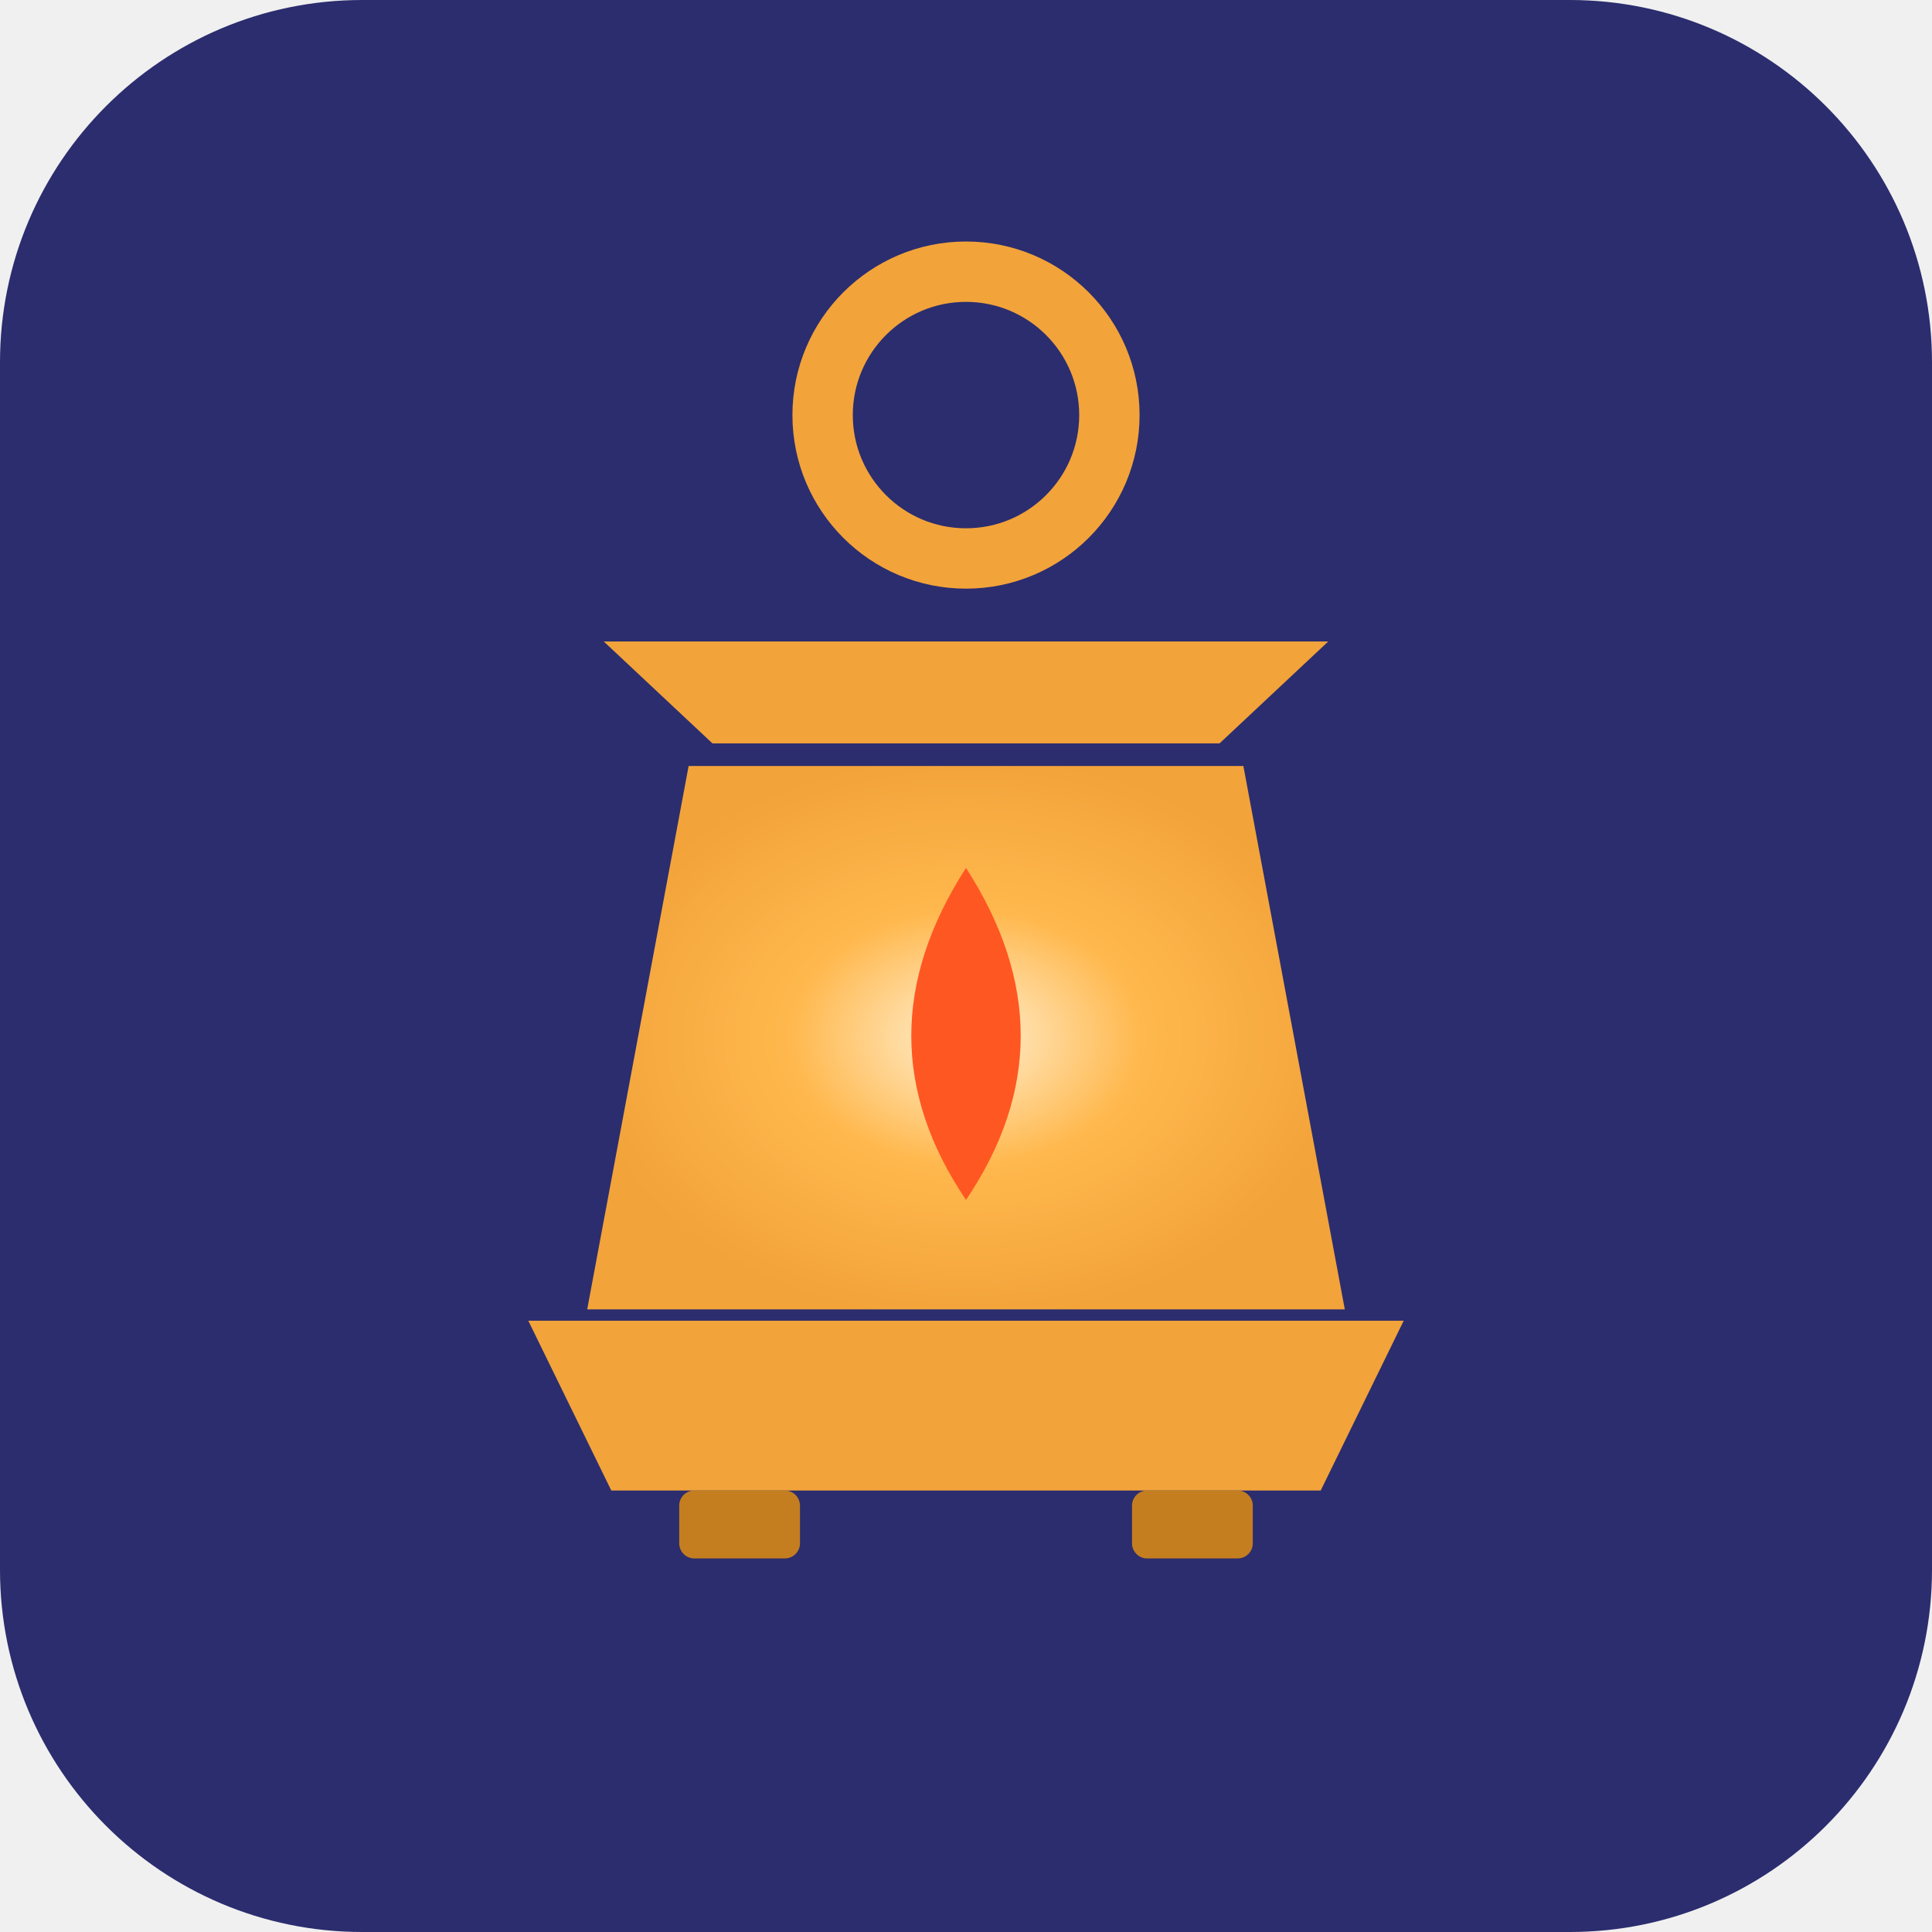
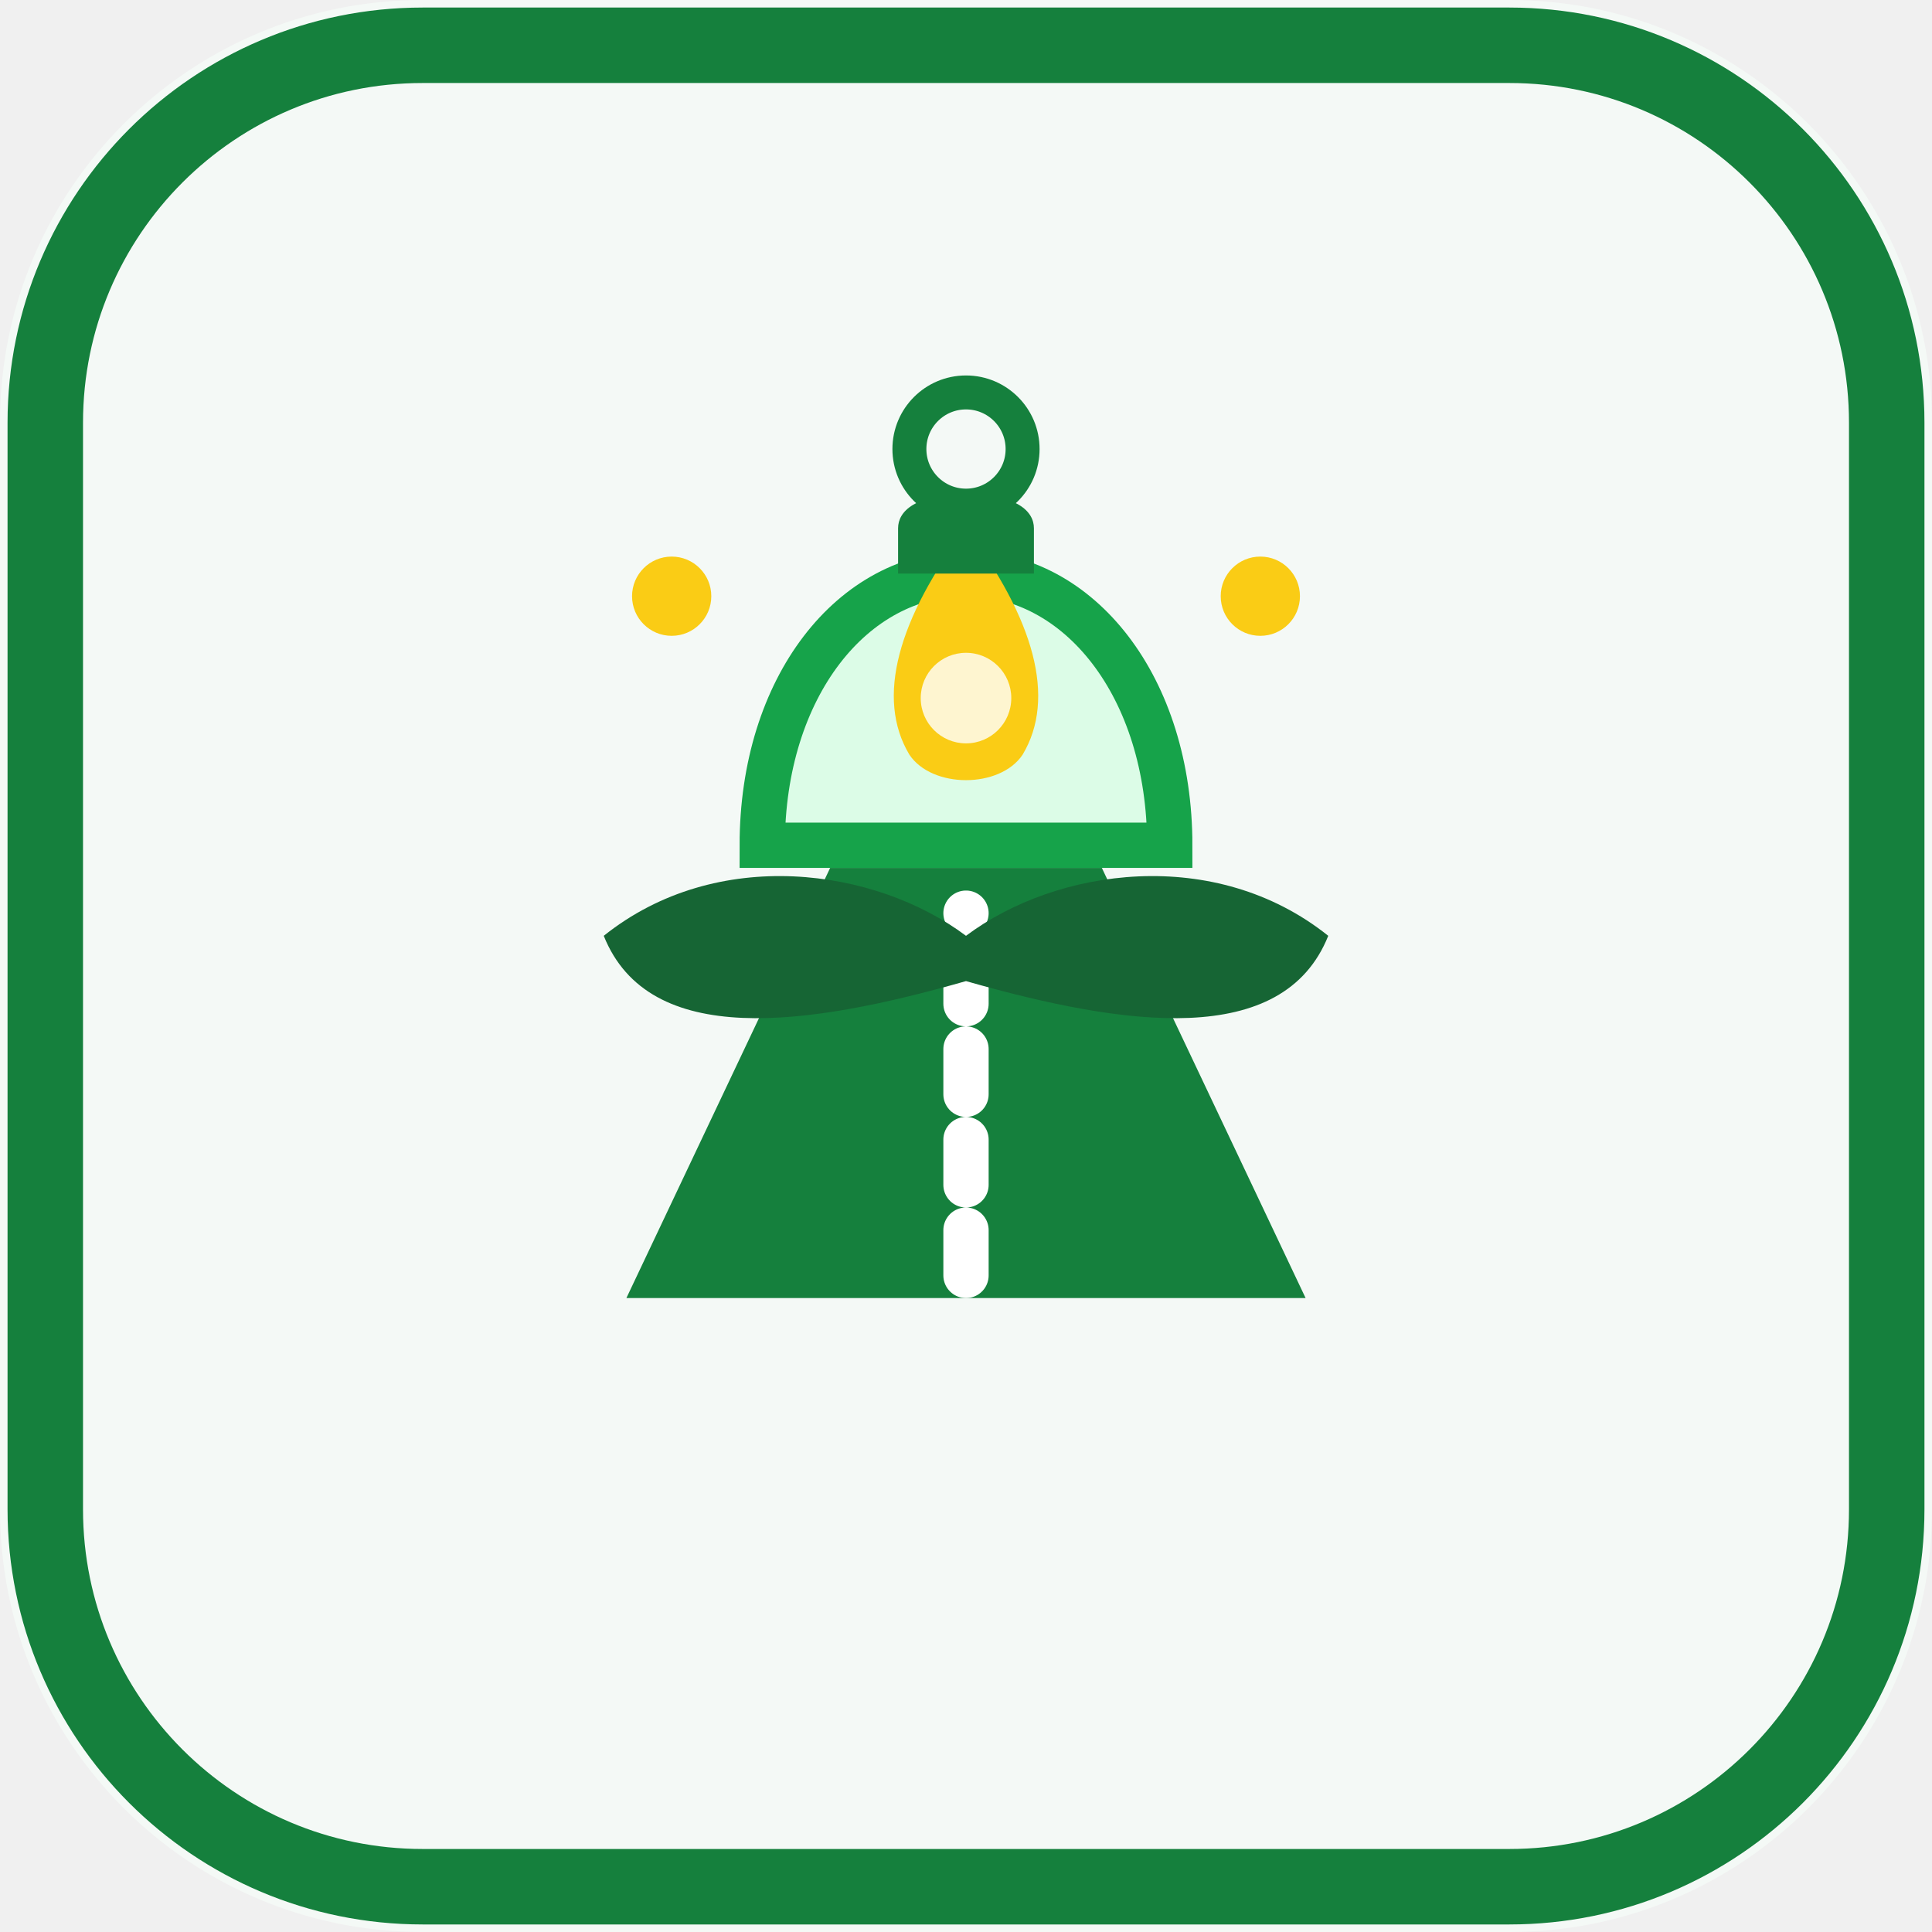
- <svg xmlns="http://www.w3.org/2000/svg" viewBox="0 0 512 512" width="512" height="512">
-   <rect width="512" height="512" rx="96" fill="#2B2D6E" />
-   <circle cx="256" cy="110" r="38" fill="none" stroke="#F2A33A" stroke-width="16" />
-   <path d="M160 170 L352 170 L320 200 L192 200 Z" fill="#F2A33A" />
-   <defs>
-     <radialGradient id="glow512" cx="50%" cy="50%" r="50%">
-       <stop offset="0%" stop-color="#FFF0D4" />
-       <stop offset="45%" stop-color="#FFB84D" />
-       <stop offset="100%" stop-color="#F2A33A" />
-     </radialGradient>
-   </defs>
-   <path d="M180 200 L332 200 L360 350 L152 350 Z" fill="url(#glow512)" stroke="#2B2D6E" stroke-width="6" />
-   <path d="M256 230 Q285 275 256 318 Q227 275 256 230 Z" fill="#FF5722" />
-   <path d="M140 350 L372 350 L350 395 L162 395 Z" fill="#F2A33A" />
-   <rect x="180" y="395" width="32" height="18" rx="4" fill="#C47E20" />
-   <rect x="300" y="395" width="32" height="18" rx="4" fill="#C47E20" />
+ <svg xmlns="http://www.w3.org/2000/svg" viewBox="0 0 512 512" fill="none">
+   <rect width="512" height="512" rx="112" fill="#F4F9F6" />
+   <rect x="12" y="12" width="488" height="488" rx="100" stroke="#15803D" stroke-width="20" />
+   <g transform="translate(106, 86) scale(3.0)">
+     <path d="M20 86L38 48L62 48L80 86H20Z" fill="#15803D" />
+     <path d="M50 84V52" stroke="#FFFFFF" stroke-width="4" stroke-linecap="round" stroke-dasharray="4 4" />
+     <path d="M18 54C28 46 42 48 50 54C58 48 72 46 82 54C78 64 64 62 50 58C36 62 22 64 18 54Z" fill="#166534" />
+     <path d="M32 46C32 32 40 22 50 22C60 22 68 32 68 46H32Z" fill="#DCFCE7" stroke="#16A34A" stroke-width="4" />
+     <path d="M50 18C44 26 42 33 45 38C47 41 53 41 55 38C58 33 56 26 50 18Z" fill="#FACC15" />
+     <circle cx="50" cy="33" r="4" fill="#FFFFFF" opacity="0.8" />
+     <path d="M44 22H56V18C56 16.5 54.5 15 50 15C45.5 15 44 16.5 44 18V22Z" fill="#15803D" />
+     <circle cx="50" cy="11" r="5" stroke="#15803D" stroke-width="3" fill="none" />
+     <circle cx="24" cy="24" r="3.5" fill="#FACC15" />
+     <circle cx="76" cy="24" r="3.5" fill="#FACC15" />
+   </g>
</svg>
